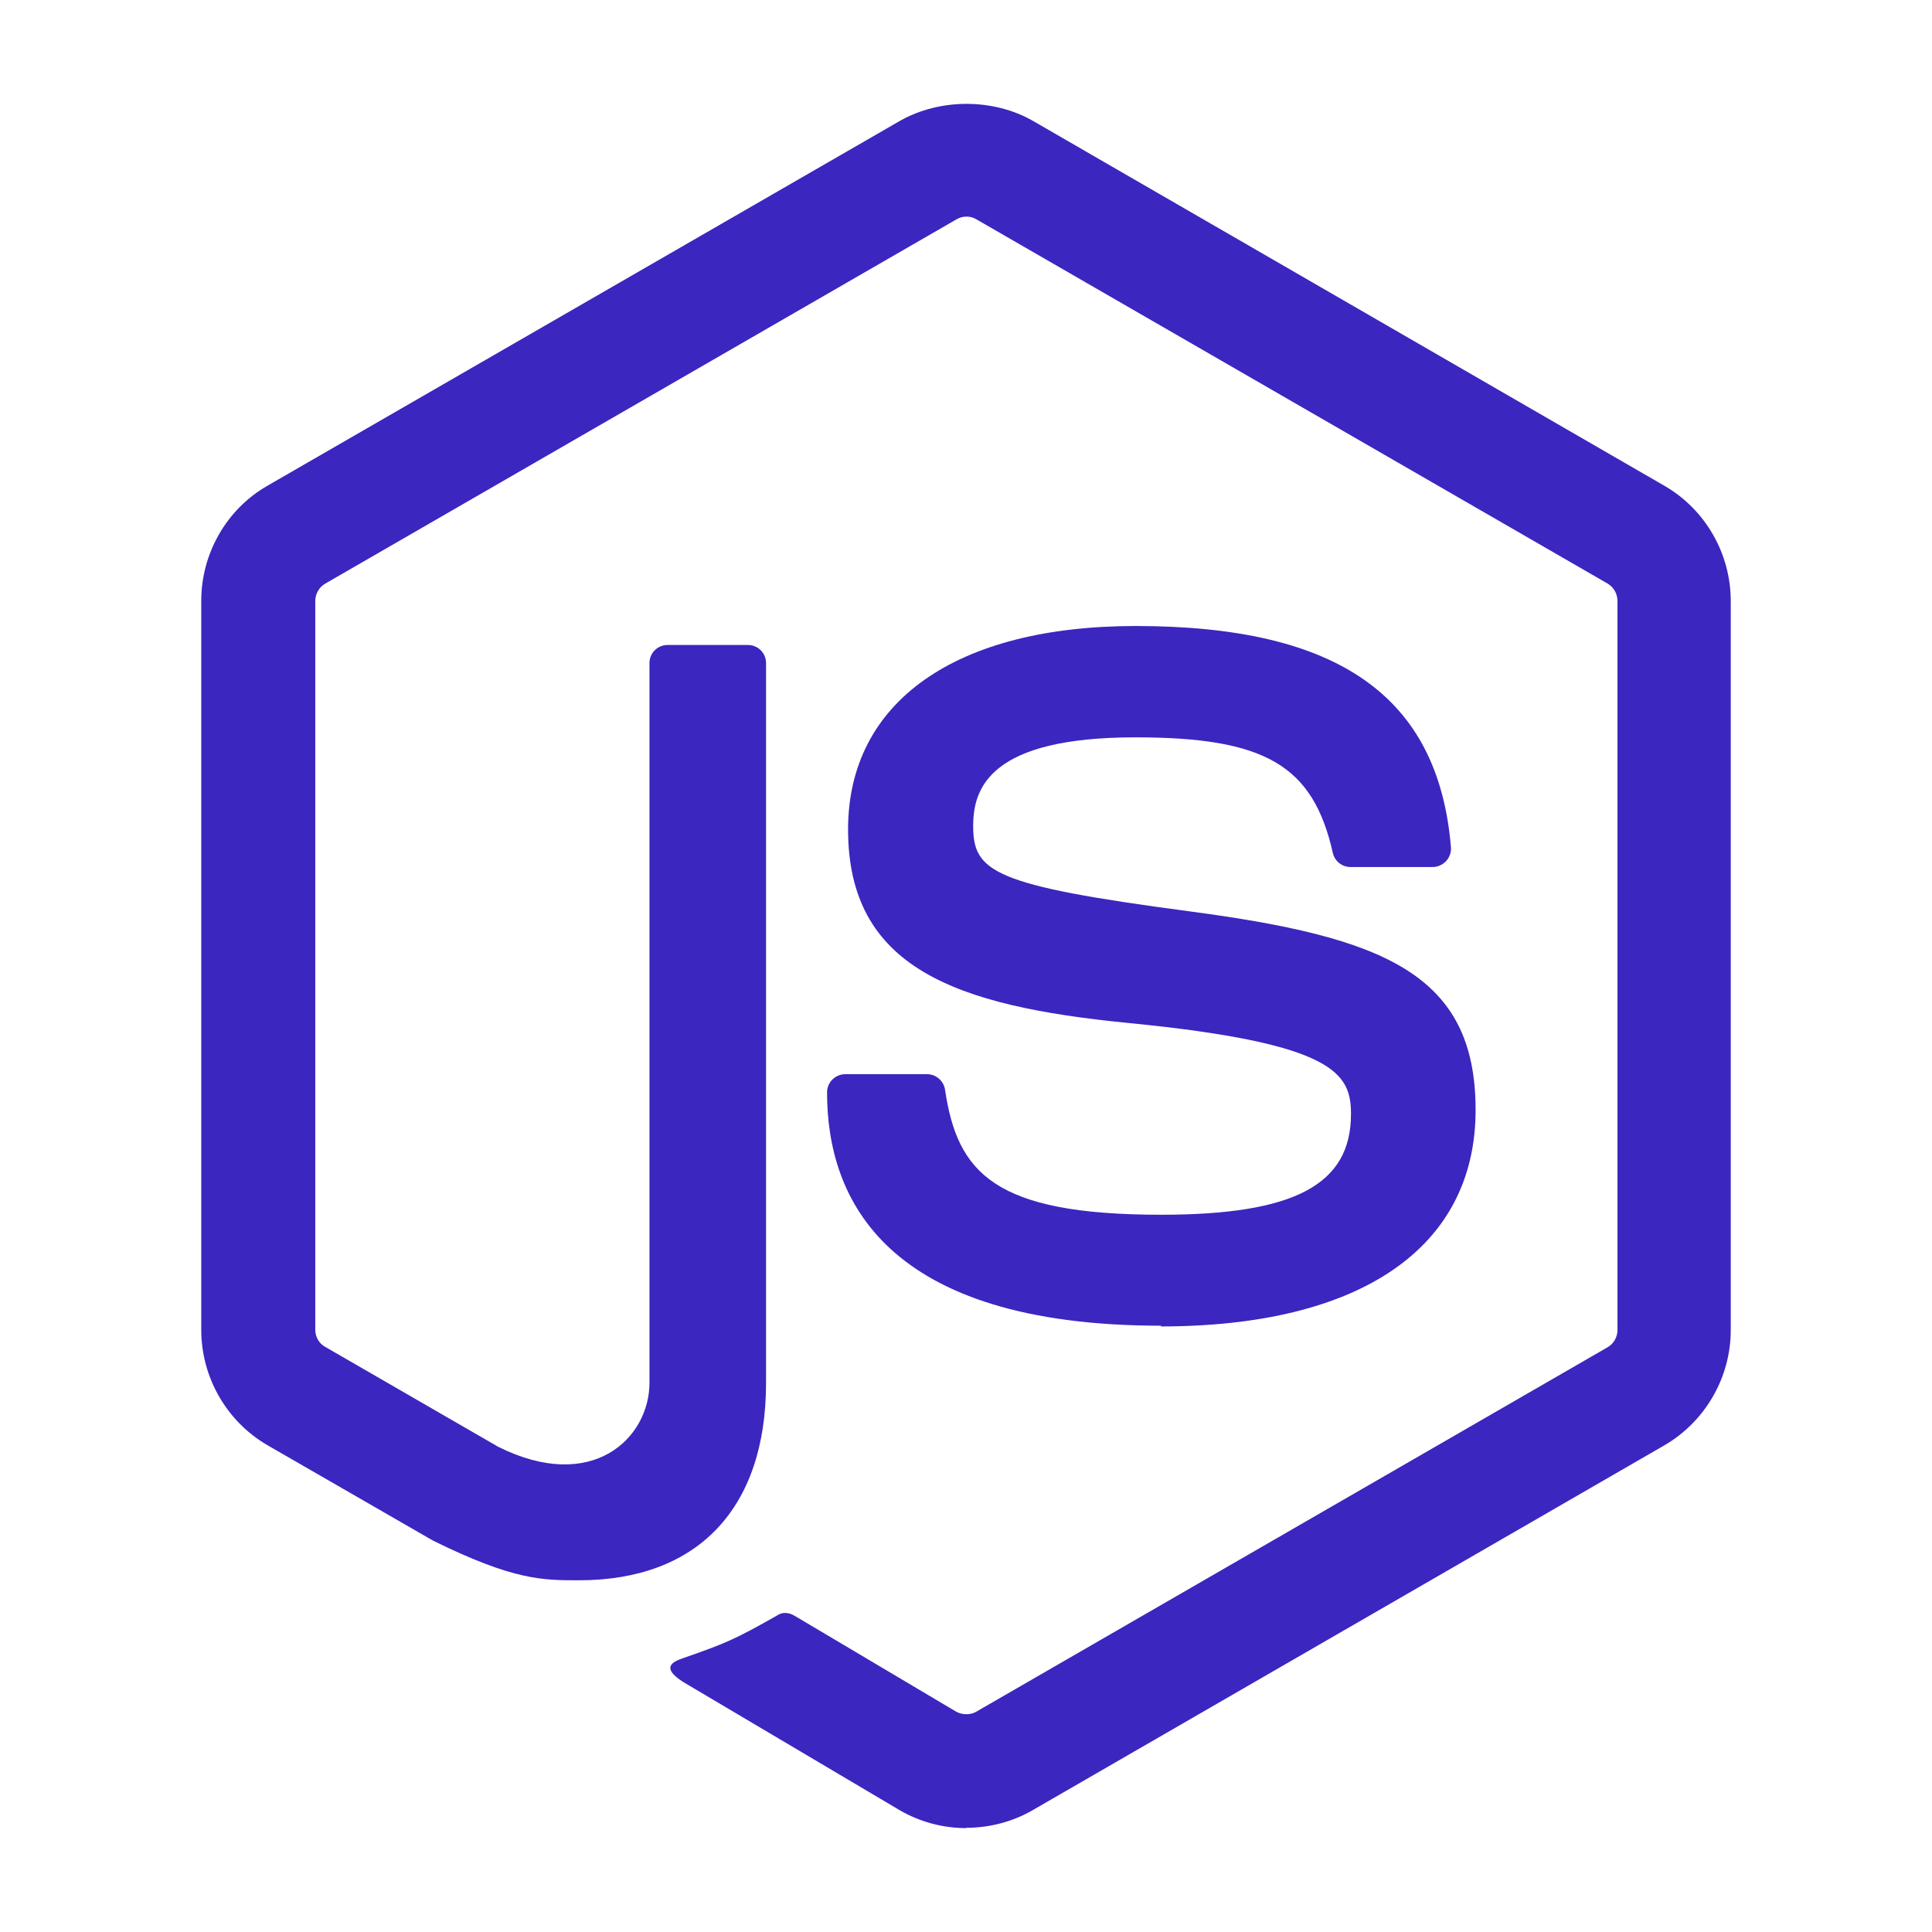
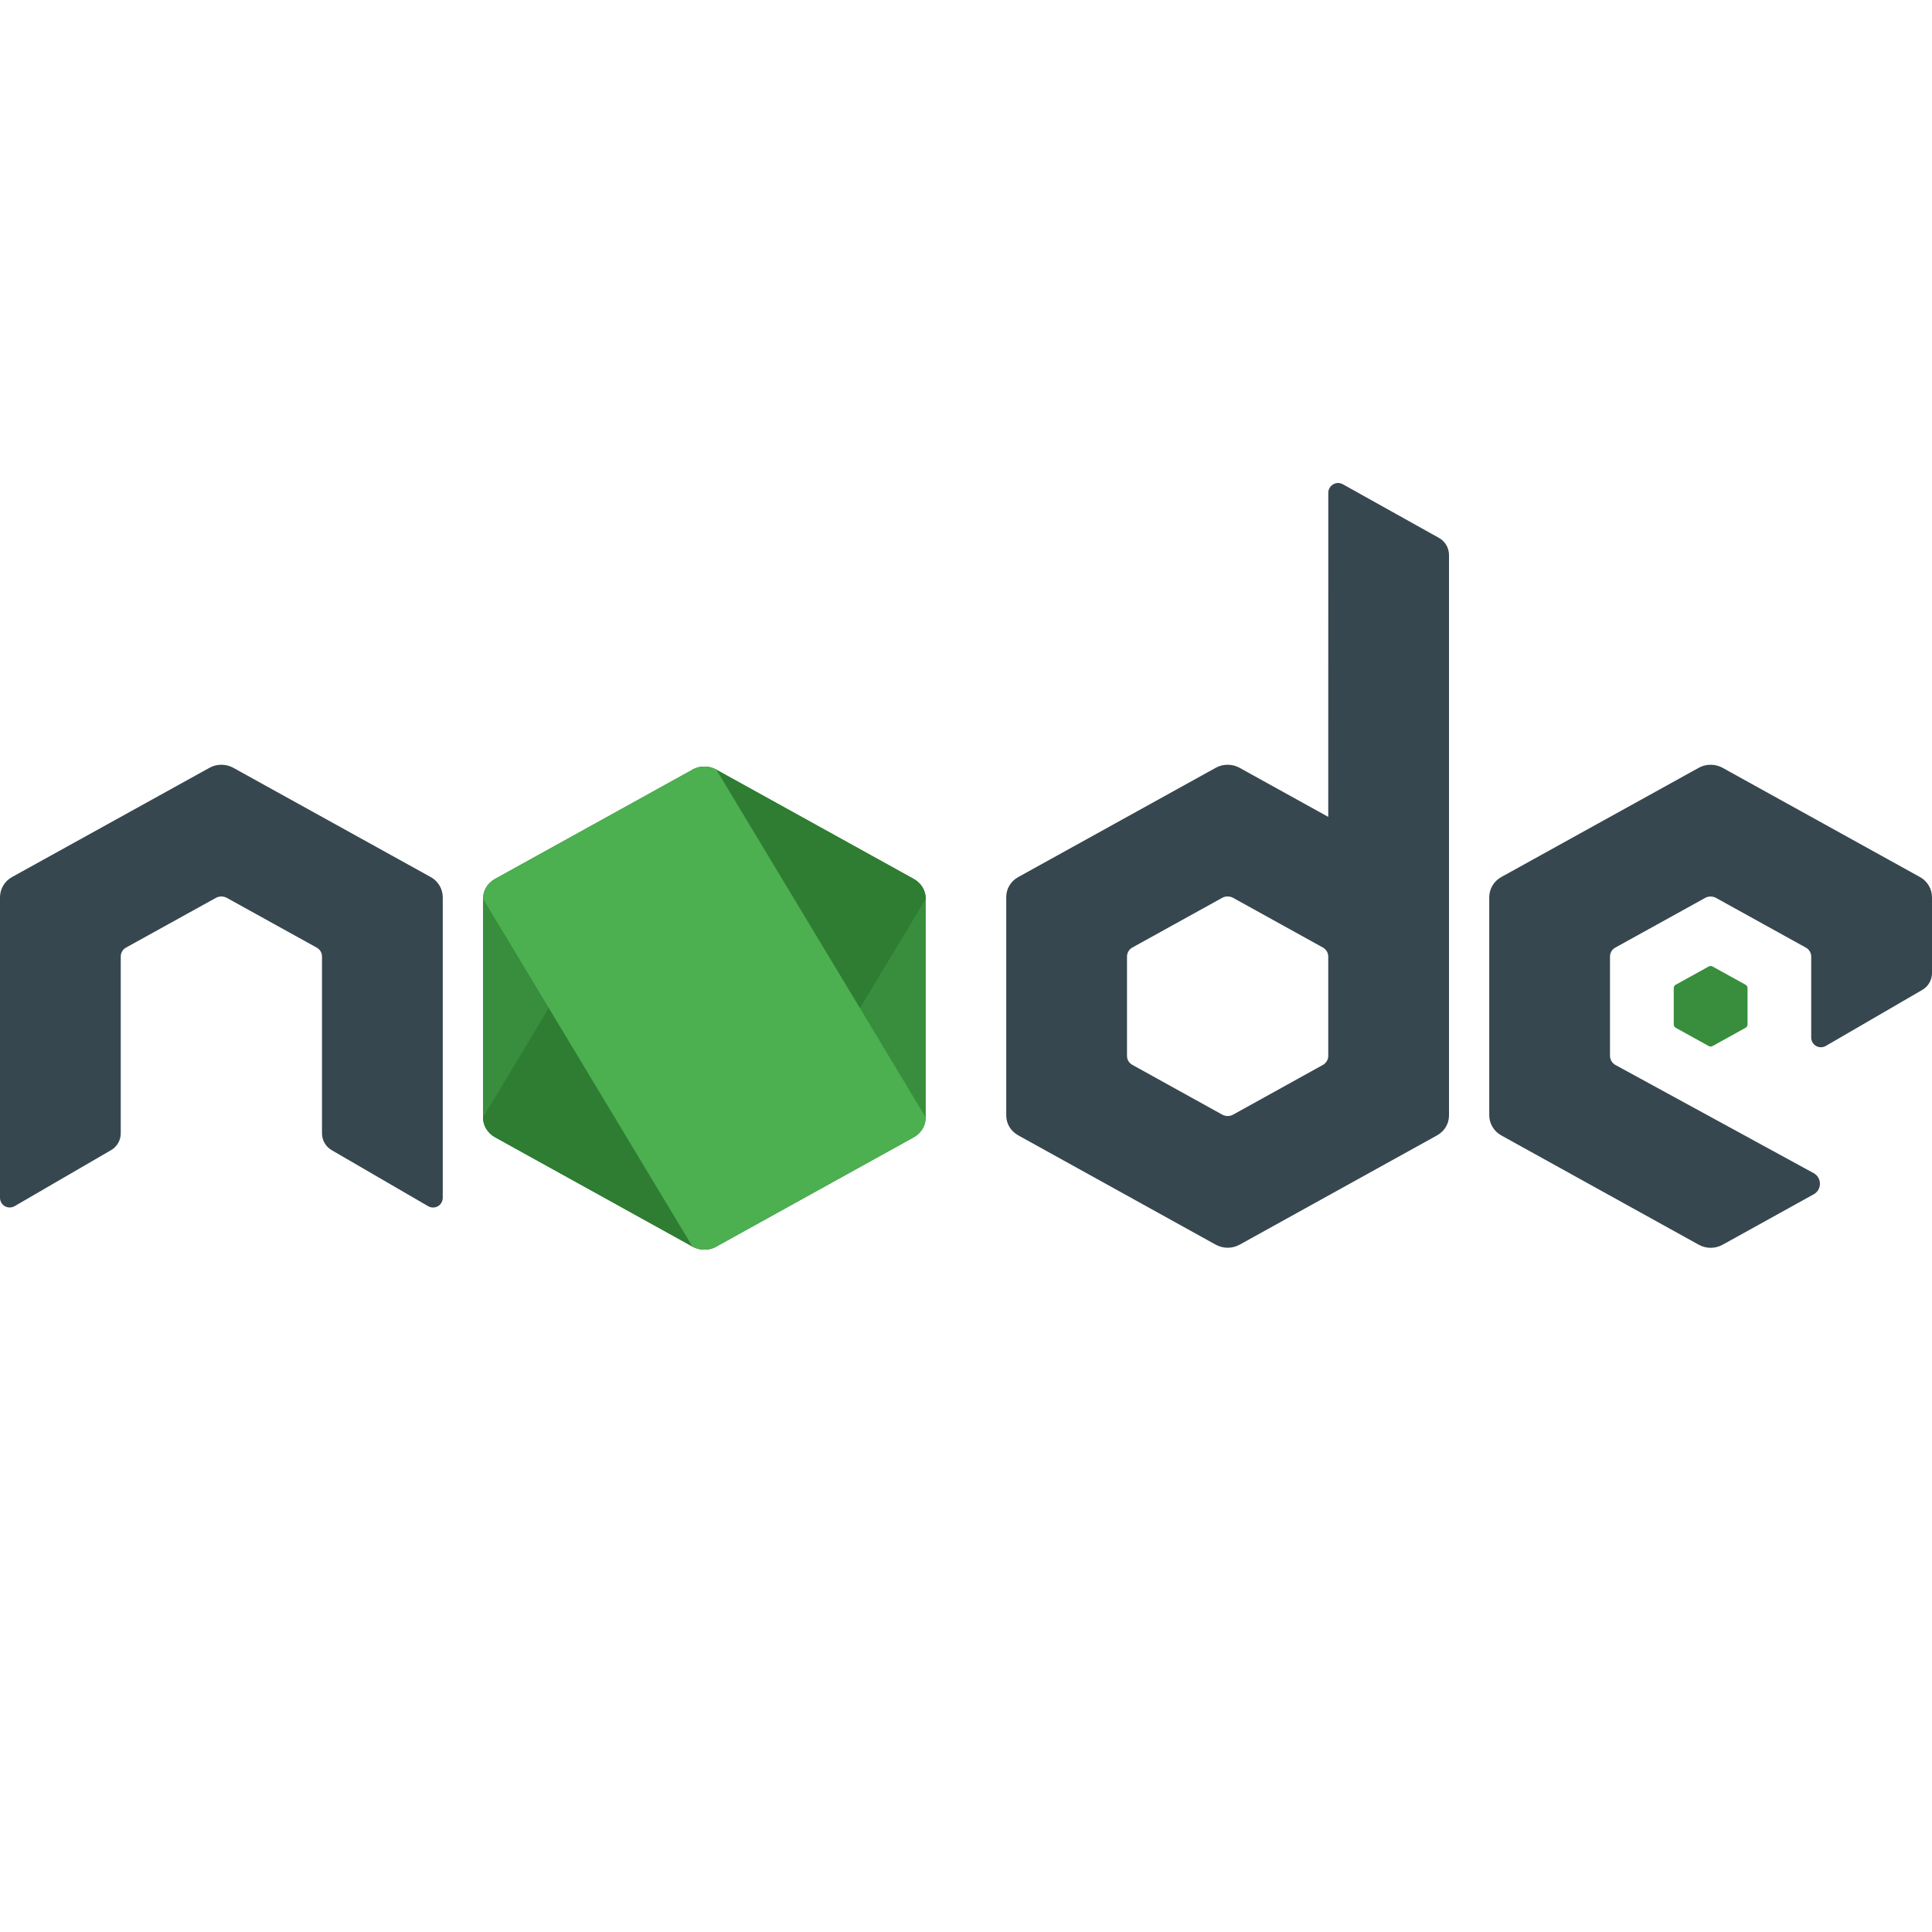
- <svg xmlns="http://www.w3.org/2000/svg" viewBox="0,0,256,256" width="50px" height="50px">
-   <g fill="#3b26bf" fill-rule="nonzero" stroke="none" stroke-width="1" stroke-linecap="butt" stroke-linejoin="miter" stroke-miterlimit="10" stroke-dasharray="" stroke-dashoffset="0" font-family="none" font-weight="none" font-size="none" text-anchor="none" style="mix-blend-mode: normal">
-     <g transform="scale(5.33333,5.33333)">
-       <path d="M24.007,45.419c-0.574,0 -1.143,-0.15 -1.646,-0.44l-5.24,-3.103c-0.783,-0.438 -0.401,-0.593 -0.143,-0.682c1.044,-0.365 1.255,-0.448 2.369,-1.081c0.117,-0.067 0.27,-0.043 0.39,0.028l4.026,2.389c0.145,0.079 0.352,0.079 0.486,0l15.697,-9.061c0.145,-0.083 0.24,-0.251 0.24,-0.424v-18.113c0,-0.181 -0.094,-0.342 -0.243,-0.432l-15.69,-9.054c-0.145,-0.086 -0.338,-0.086 -0.483,0l-15.688,9.053c-0.152,0.086 -0.249,0.255 -0.249,0.428v18.114c0,0.173 0.094,0.338 0.244,0.42l4.299,2.483c2.334,1.167 3.76,-0.208 3.76,-1.591v-17.877c0,-0.255 0.2,-0.452 0.456,-0.452h1.988c0.248,0 0.452,0.196 0.452,0.452v17.886c0,3.112 -1.697,4.9 -4.648,4.9c-0.908,0 -1.623,0 -3.619,-0.982l-4.118,-2.373c-1.018,-0.59 -1.647,-1.691 -1.647,-2.865v-18.114c0,-1.179 0.629,-2.279 1.646,-2.861l15.714,-9.065c0.994,-0.562 2.314,-0.562 3.301,0l15.694,9.069c1.012,0.585 1.645,1.682 1.645,2.861v18.114c0,1.175 -0.633,2.271 -1.646,2.861l-15.694,9.064c-0.503,0.291 -1.073,0.44 -1.654,0.44" />
-       <path d="M28.856,32.937c-6.868,0 -8.308,-3.153 -8.308,-5.797c0,-0.251 0.203,-0.452 0.455,-0.452h2.028c0.224,0 0.413,0.163 0.448,0.384c0.306,2.066 1.218,3.108 5.371,3.108c3.308,0 4.715,-0.747 4.715,-2.502c0,-1.01 -0.401,-1.76 -5.54,-2.263c-4.299,-0.424 -6.955,-1.371 -6.955,-4.809c0,-3.167 2.672,-5.053 7.147,-5.053c5.026,0 7.517,1.745 7.831,5.493c0.012,0.13 -0.035,0.255 -0.122,0.35c-0.086,0.09 -0.208,0.145 -0.334,0.145h-2.039c-0.212,0 -0.397,-0.149 -0.44,-0.354c-0.491,-2.173 -1.678,-2.868 -4.904,-2.868c-3.611,0 -4.031,1.257 -4.031,2.2c0,1.143 0.495,1.477 5.367,2.122c4.825,0.64 7.116,1.544 7.116,4.935c0,3.418 -2.853,5.379 -7.827,5.379" />
-     </g>
-   </g>
+ <svg xmlns="http://www.w3.org/2000/svg" viewBox="0 0 48 48" width="48px" height="48px">
+   <path fill="#388e3c" d="M17.204 19.122l-4.907 2.715C12.113 21.938 12 22.126 12 22.329v5.433c0 .203.113.39.297.492l4.908 2.717c.183.101.41.101.593 0l4.907-2.717C22.887 28.152 23 27.965 23 27.762v-5.433c0-.203-.113-.39-.297-.492l-4.906-2.715c-.092-.051-.195-.076-.297-.076-.103 0-.205.025-.297.076M42.451 24.013l-.818.452c-.031.017-.049.048-.049.082v.906c0 .034.019.065.049.082l.818.453c.031.017.068.017.099 0l.818-.453c.03-.017.049-.048.049-.082v-.906c0-.034-.019-.065-.05-.082l-.818-.452C42.534 24.004 42.517 24 42.5 24S42.466 24.004 42.451 24.013" />
+   <path fill="#37474f" d="M35.751,13.364l-2.389-1.333c-0.075-0.042-0.167-0.041-0.241,0.003 c-0.074,0.044-0.12,0.123-0.12,0.209L33,20.295l-2.203-1.219C30.705,19.025,30.602,19,30.5,19c-0.102,0-0.205,0.025-0.297,0.076 h0.001l-4.907,2.715C25.113,21.892,25,22.08,25,22.282v5.433c0,0.203,0.113,0.39,0.297,0.492l4.908,2.717 c0.183,0.101,0.41,0.101,0.593,0l4.907-2.717C35.887,28.106,36,27.918,36,27.715V13.788C36,13.612,35.904,13.45,35.751,13.364z M32.866,26.458l-2.23,1.235c-0.083,0.046-0.186,0.046-0.269,0l-2.231-1.235C28.051,26.412,28,26.326,28,26.234v-2.47 c0-0.092,0.051-0.177,0.135-0.224l2.231-1.234h-0.001c0.042-0.023,0.088-0.034,0.135-0.034c0.047,0,0.093,0.012,0.135,0.034 l2.23,1.234C32.949,23.587,33,23.673,33,23.765v2.47C33,26.326,32.949,26.412,32.866,26.458z" />
+   <path fill="#2e7d32" d="M17.204,19.122L12,27.762c0,0.203,0.113,0.39,0.297,0.492l4.908,2.717 c0.183,0.101,0.41,0.101,0.593,0L23,22.329c0-0.203-0.113-0.39-0.297-0.492l-4.906-2.715c-0.092-0.051-0.195-0.076-0.297-0.076 c-0.103,0-0.205,0.025-0.297,0.076" />
+   <path fill="#4caf50" d="M17.204,19.122l-4.907,2.715C12.113,21.938,12,22.126,12,22.329l5.204,8.642 c0.183,0.101,0.41,0.101,0.593,0l4.907-2.717C22.887,28.152,23,27.965,23,27.762l-5.203-8.64c-0.092-0.051-0.195-0.076-0.297-0.076 c-0.103,0-0.205,0.025-0.297,0.076" />
+   <path fill="#37474f" d="M47.703 21.791l-4.906-2.715C42.705 19.025 42.602 19 42.5 19c-.102 0-.205.025-.297.076h.001l-4.907 2.715C37.114 21.892 37 22.084 37 22.294v5.411c0 .209.114.402.297.503l4.908 2.717c.184.102.409.102.593 0l2.263-1.253c.207-.115.206-.412-.002-.526l-4.924-2.687C40.052 26.412 40 26.325 40 26.231v-2.466c0-.092.05-.177.13-.221l2.235-1.236h-.001c.042-.023.088-.034.135-.034.047 0 .093.012.135.034l2.235 1.237c.08.044.13.129.13.221v2.012c0 .086.046.166.121.209.075.042.167.042.242-.001l2.398-1.393c.148-.086.24-.245.24-.417v-1.88C48 22.085 47.886 21.892 47.703 21.791zM10.703 21.791l-4.906-2.715C5.705 19.025 5.602 19 5.5 19c-.102 0-.205.025-.297.076h.001l-4.907 2.715C.114 21.892 0 22.084 0 22.294v7.465c0 .086.046.166.121.209.075.042.167.042.242-.001l2.398-1.393C2.909 28.488 3 28.329 3 28.157v-4.393c0-.092.05-.177.13-.221l2.235-1.236H5.365c.042-.023.088-.034.135-.034.047 0 .093.012.135.034l2.235 1.237C7.95 23.588 8 23.673 8 23.765v4.393c0 .172.091.331.24.417l2.398 1.393c.075.043.167.043.242.001C10.954 29.925 11 29.845 11 29.759v-7.464C11 22.085 10.886 21.892 10.703 21.791z" />
</svg>
